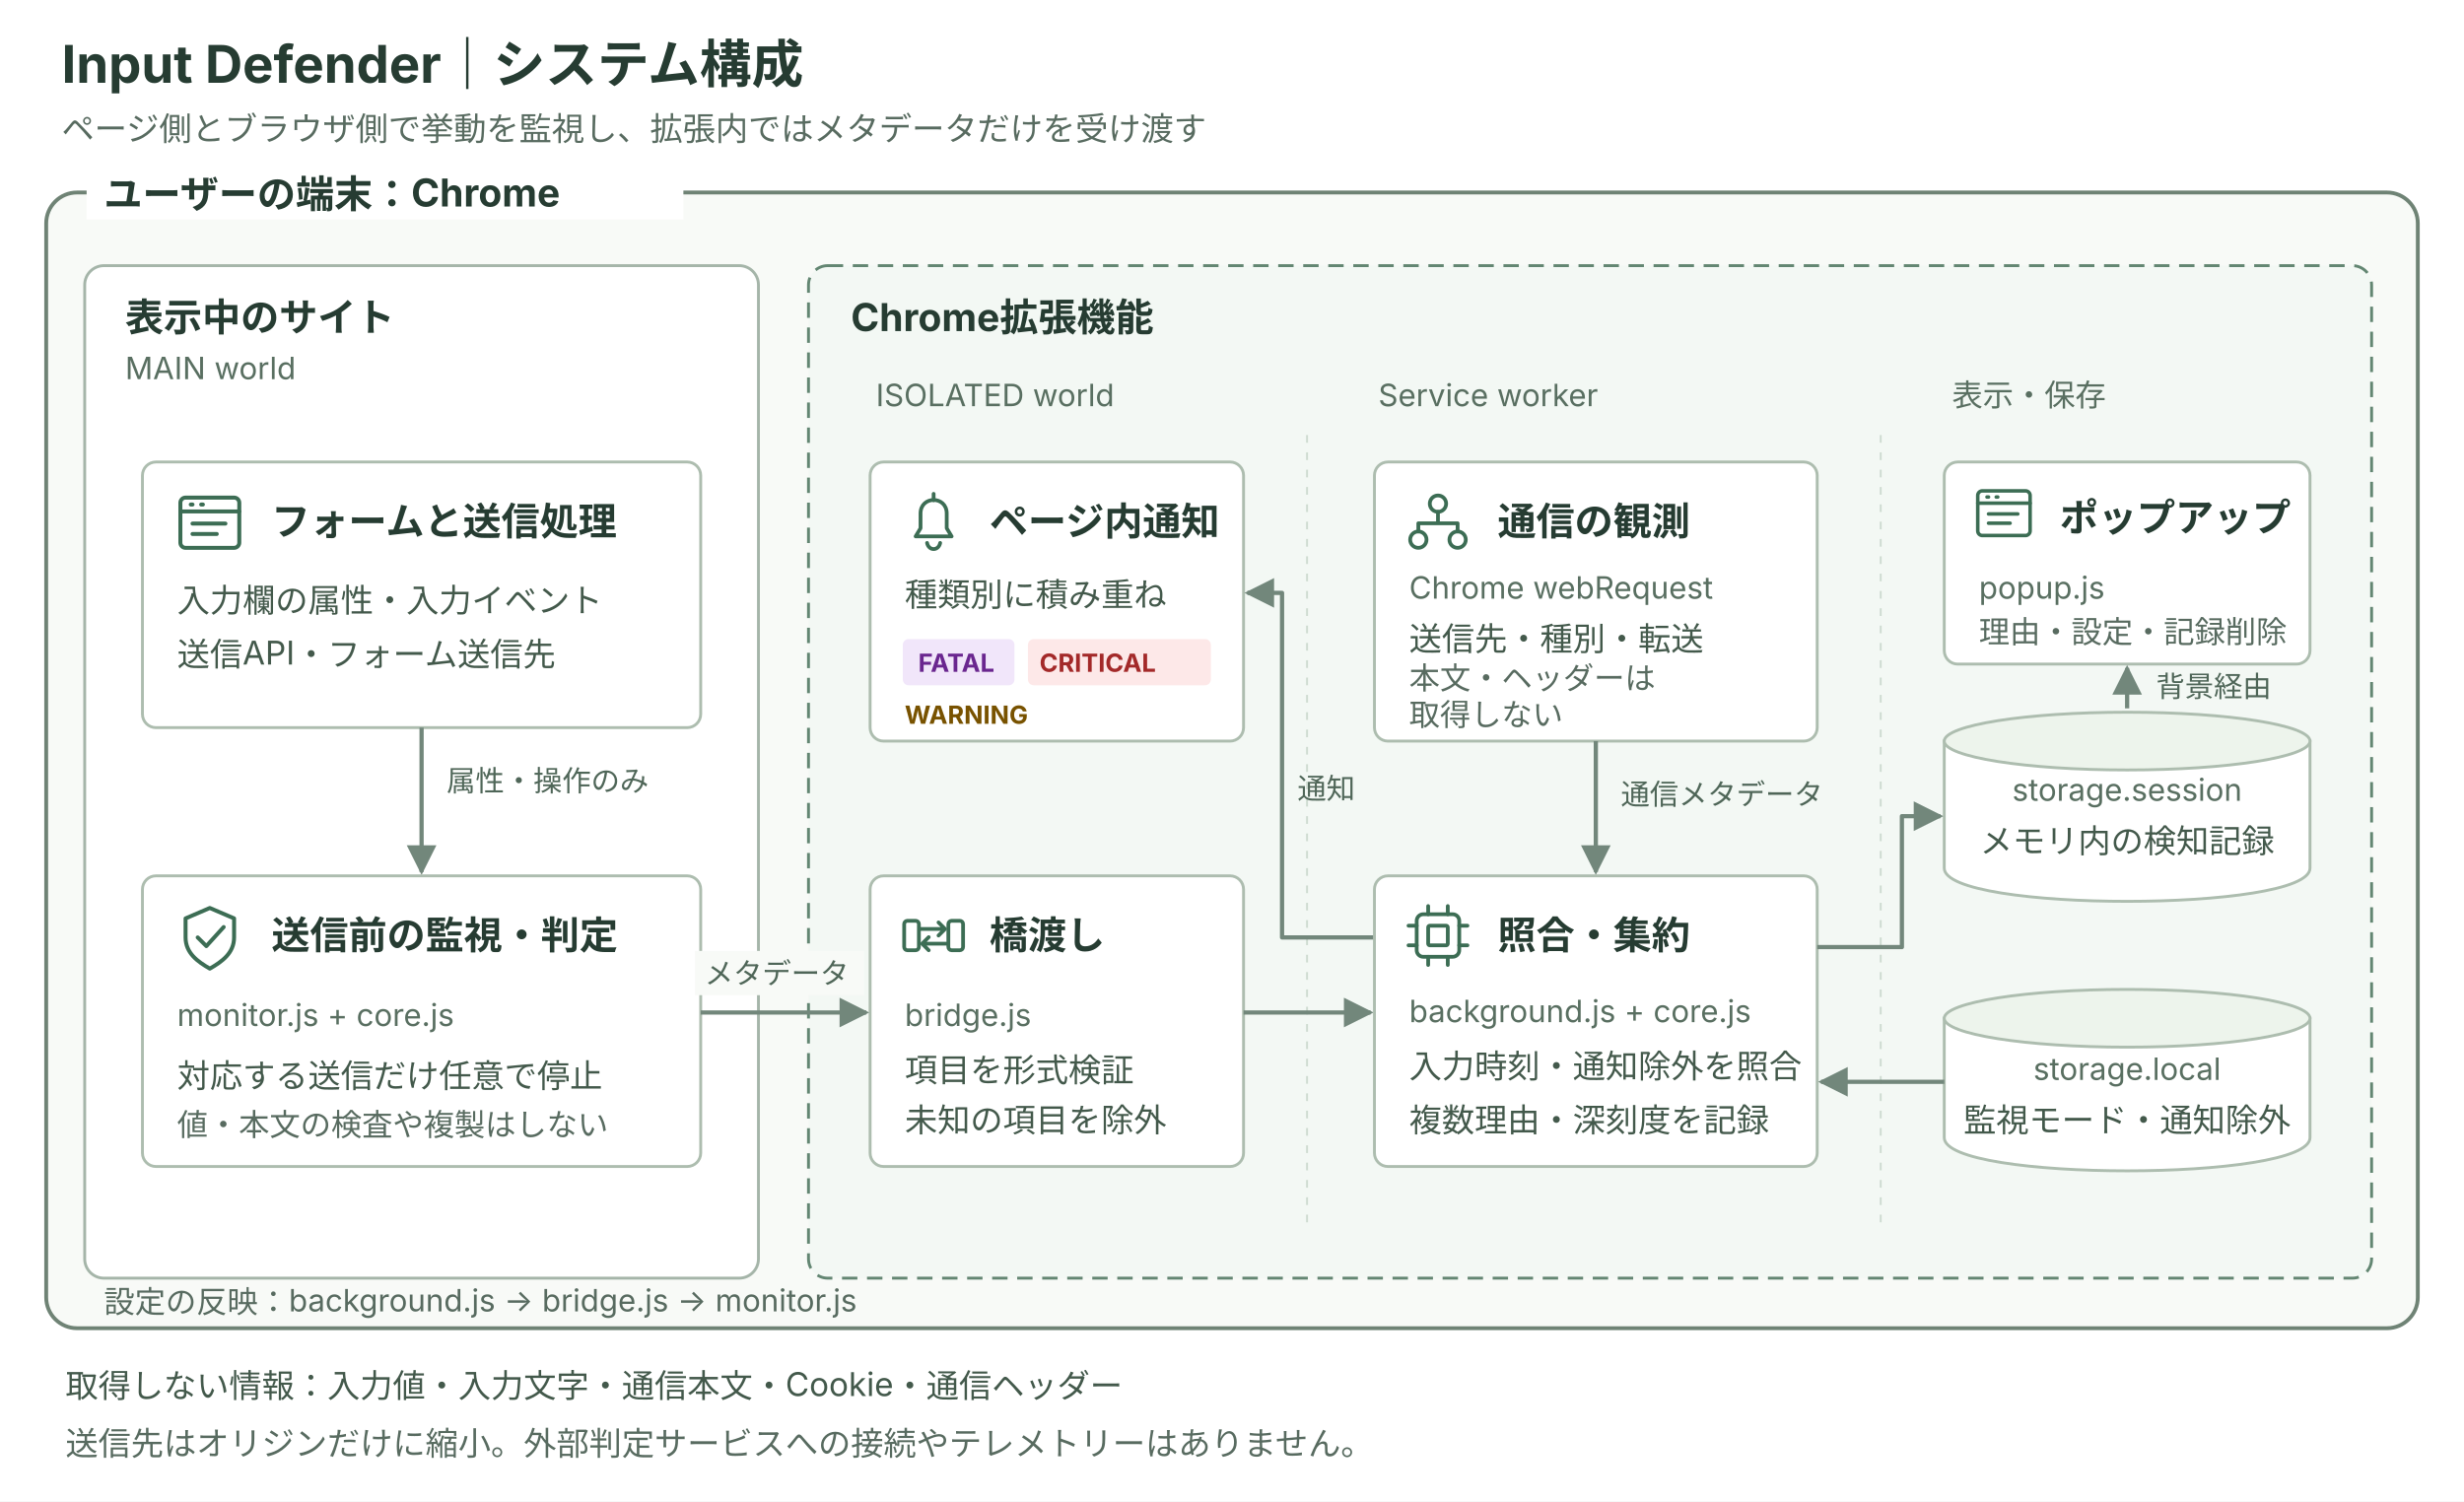
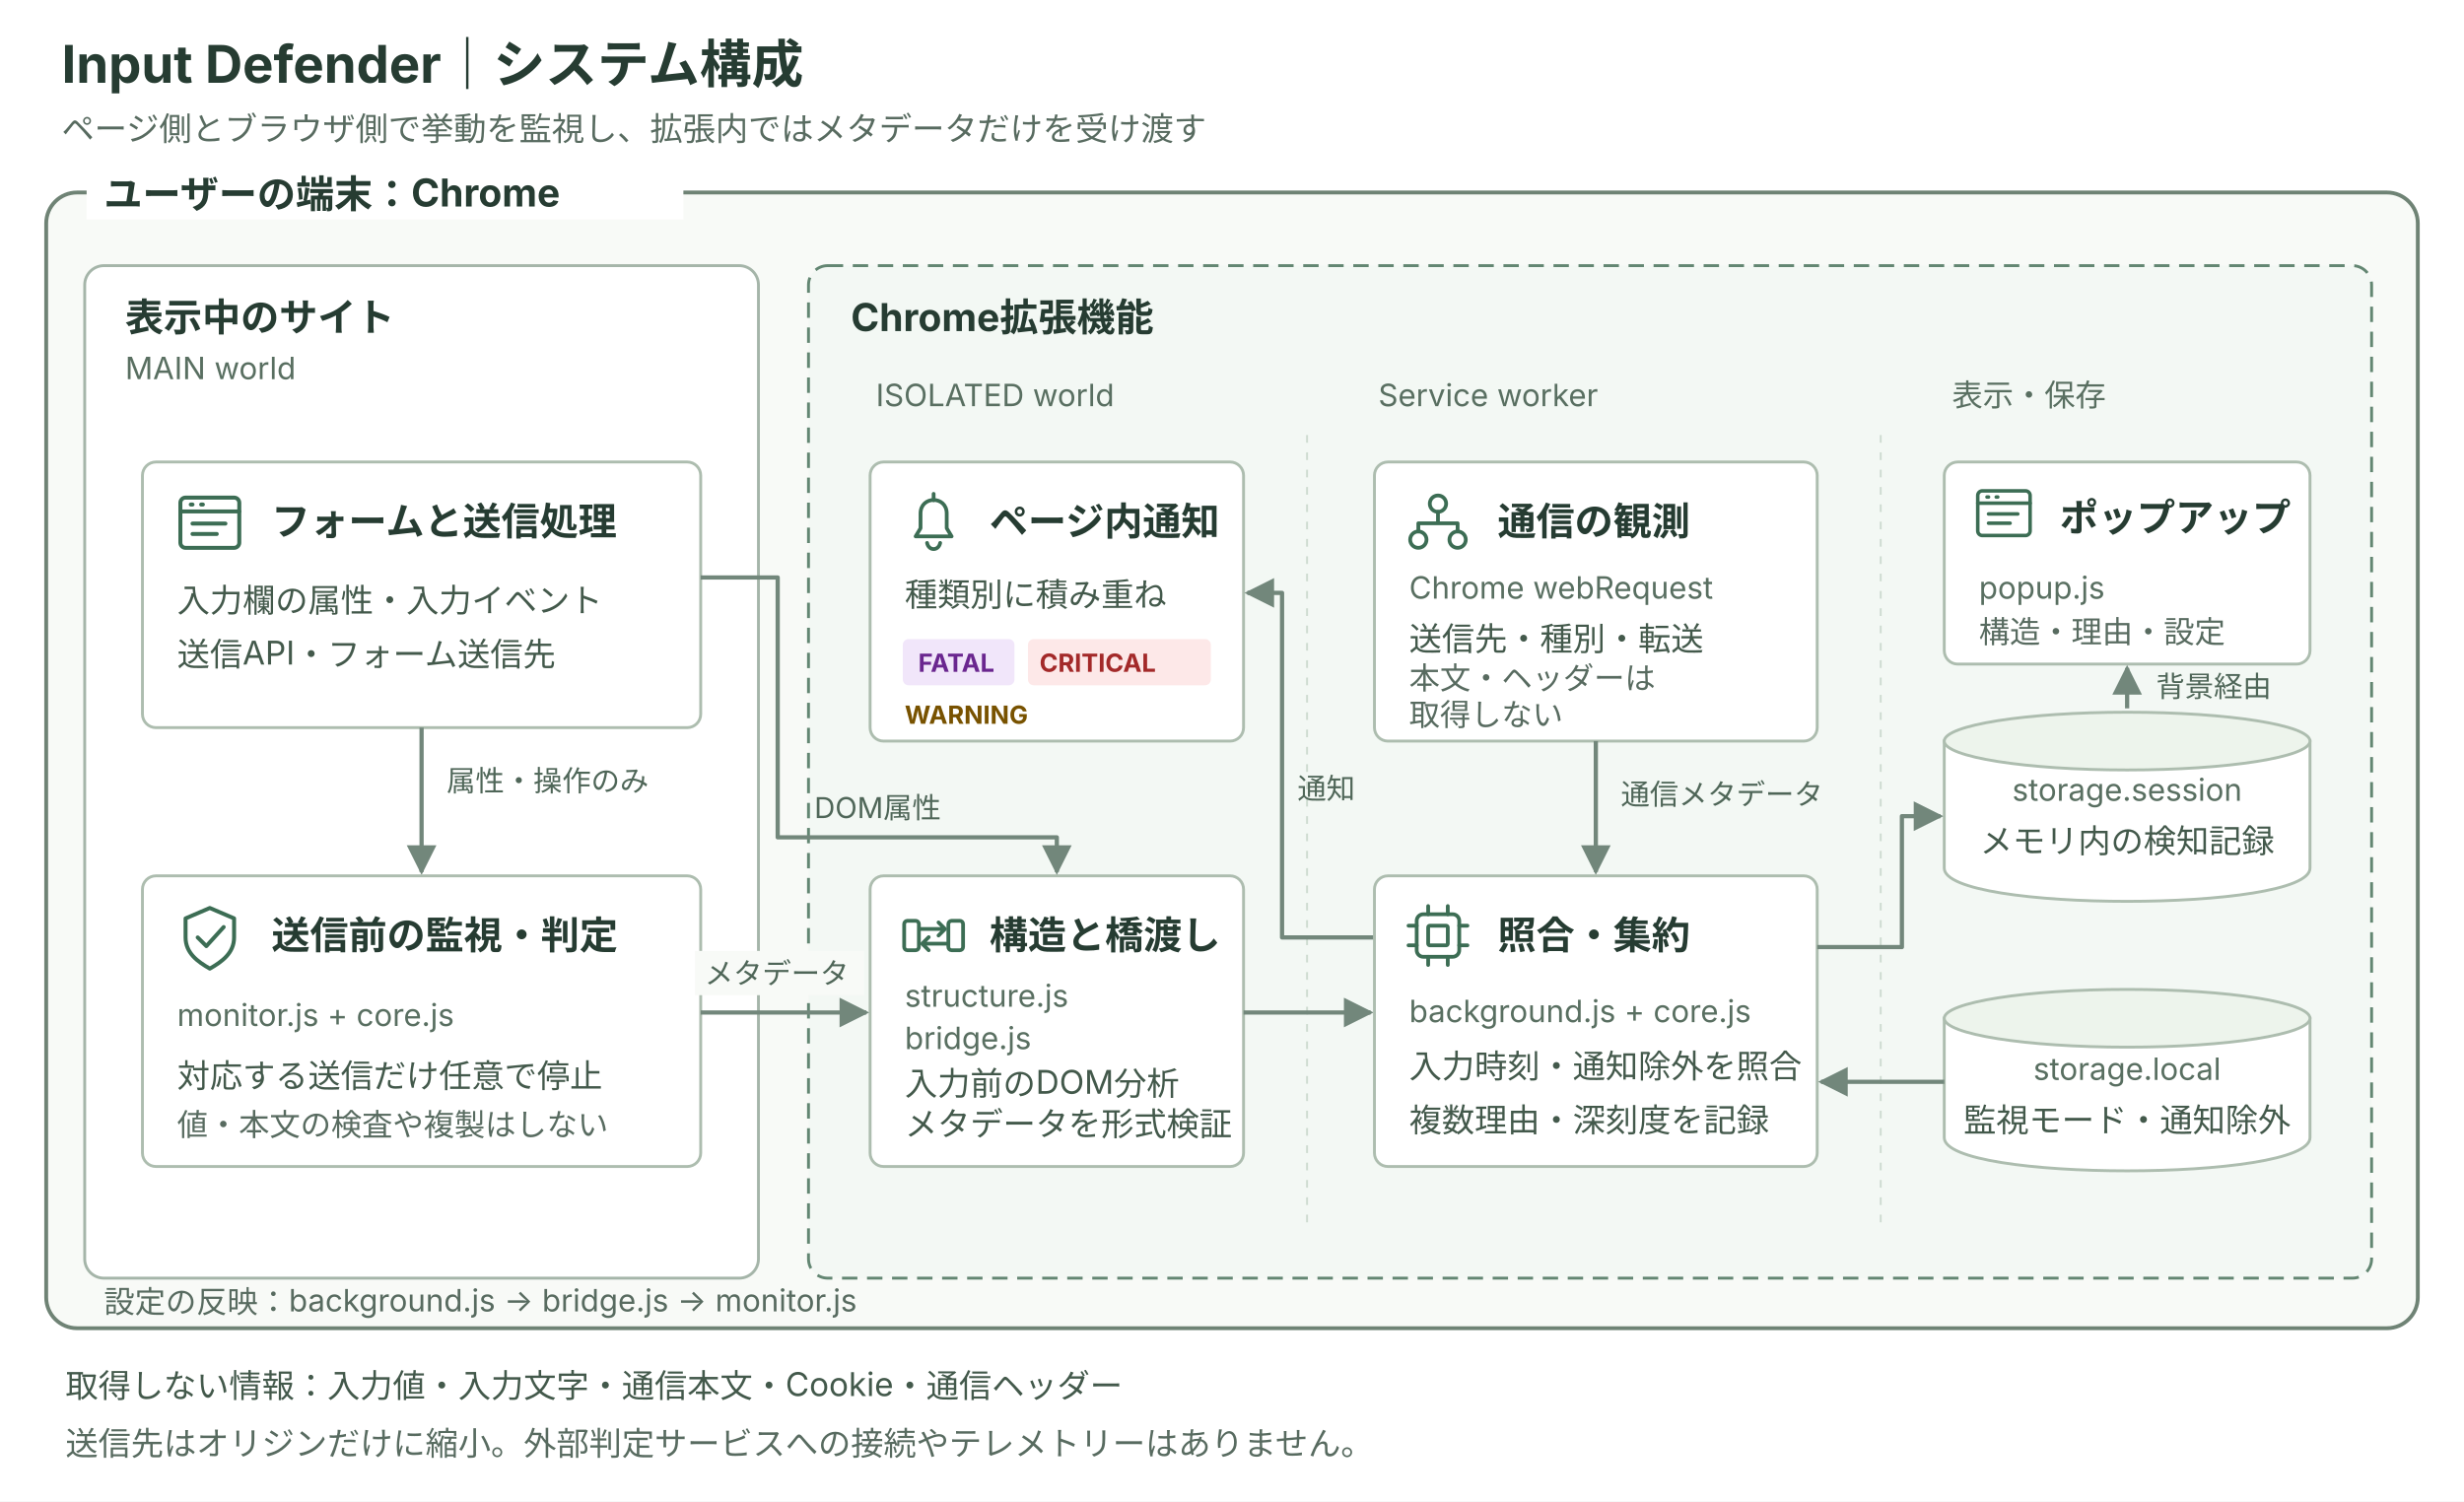
<svg xmlns="http://www.w3.org/2000/svg" width="1280" height="780" viewBox="0 0 1280 780" role="img" aria-labelledby="title description">
  <defs>
    <style>
      text{font-family:-apple-system,BlinkMacSystemFont,'Yu Gothic UI','Hiragino Kaku Gothic ProN',sans-serif;fill:#263c32}
      .heading{font-size:27px;font-weight:700}.subtitle{font-size:17px;fill:#586b60}.zone{font-size:20px;font-weight:650}.node-title{font-size:20px;font-weight:650}.file{font-size:16px;fill:#596f61}.detail{font-size:17px;fill:#43594b}.note{font-size:16px;fill:#586b60}.wire-label{font-size:15px;fill:#4f6658}.wire{fill:none;stroke:#72877b;stroke-width:2.2;stroke-linejoin:round;marker-end:url(#arrow)}.node{fill:#fff;stroke:#adbdaf;stroke-width:1.5}.icon{fill:none;stroke:#3c6d54;stroke-width:2.3;stroke-linecap:round;stroke-linejoin:round}.warning{fill:#785200}.critical{fill:#a32929}.fatal{fill:#6a268f}.level{font-size:13px;font-weight:750}
    </style>
    <marker id="arrow" viewBox="0 0 10 10" refX="9" refY="5" markerWidth="7" markerHeight="7" orient="auto-start-reverse">
      <path d="M 0 0 L 10 5 L 0 10 Z" fill="#72877b" />
    </marker>
    <symbol id="window" viewBox="0 0 40 40">
      <rect x="3" y="5" width="34" height="29" rx="3" />
      <path d="M3 13H37M9 9H10M15 9H16M10 20H29M10 26H24" />
    </symbol>
    <symbol id="shield" viewBox="0 0 40 40">
      <path d="M20 3L34 9V20C34 29 27 34 20 38C13 34 6 29 6 20V9Z" />
      <path d="M13 20L18 25L28 14" />
    </symbol>
    <symbol id="bridge" viewBox="0 0 40 40">
      <rect x="2" y="11" width="9" height="18" rx="2" />
      <rect x="29" y="11" width="9" height="18" rx="2" />
      <path d="M12 16H27M23 12L27 16L23 20M28 25H13M17 21L13 25L17 29" />
    </symbol>
    <symbol id="network" viewBox="0 0 40 40">
      <circle cx="20" cy="9" r="5" />
      <circle cx="8" cy="31" r="5" />
      <circle cx="32" cy="31" r="5" />
      <path d="M20 14V21M8 26V21H32V26" />
    </symbol>
    <symbol id="worker" viewBox="0 0 40 40">
      <rect x="7" y="7" width="26" height="26" rx="4" />
      <rect x="14" y="14" width="12" height="12" rx="1" />
      <path d="M14 2V7M26 2V7M14 33V38M26 33V38M2 14H7M2 26H7M33 14H38M33 26H38" />
    </symbol>
    <symbol id="bell" viewBox="0 0 40 40">
      <path d="M9 29H31L28 24V15C28 4 12 4 12 15V24ZM16 33C17 38 23 38 24 33M20 3V7" />
    </symbol>
  </defs>
  <rect width="1280" height="780" fill="#fff" />
  <text x="32" y="43" class="heading">Input Defender｜システム構成</text>
  <text x="32" y="73" class="subtitle">ページ側とブラウザ側で挙動を監視し、拡張内ではメタデータだけを受け渡す</text>
  <rect x="24" y="100" width="1232" height="590" rx="16" fill="#f8faf7" stroke="#6f8375" stroke-width="2" />
  <rect x="45" y="88" width="310" height="26" fill="#fff" />
  <text x="54" y="108" class="zone">ユーザーの端末：Chrome</text>
  <rect x="44" y="138" width="350" height="526" rx="10" fill="#fff" stroke="#a5b5a9" stroke-width="1.5" />
  <text x="65" y="172" class="zone">表示中のサイト</text>
  <text x="65" y="197" class="file">MAIN world</text>
  <rect x="420" y="138" width="812" height="526" rx="10" fill="#f3f8f4" stroke="#638672" stroke-width="1.5" stroke-dasharray="8 5" />
  <text x="442" y="172" class="zone">Chrome拡張機能</text>
  <text x="455" y="211" class="file">ISOLATED world</text>
  <text x="716" y="211" class="file">Service worker</text>
  <text x="1014" y="211" class="file">表示・保存</text>
  <path d="M679 226V640M977 226V640" fill="none" stroke="#cedbd0" stroke-dasharray="4 5" />
  <g id="page-form" data-bounds="74 240 290 138">
    <rect x="74" y="240" width="290" height="138" rx="7" class="node" />
    <use href="#window" x="91" y="254" width="36" height="36" class="icon" />
    <text x="141" y="278" class="node-title">フォームと送信処理</text>
    <text x="92" y="318" class="detail">入力欄の属性・入力イベント</text>
    <text x="92" y="346" class="detail">送信API・フォーム送信先</text>
  </g>
  <path d="M219 378V453" class="wire" />
  <text x="232" y="411" class="wire-label">属性・操作のみ</text>
  <g id="page-monitor" data-bounds="74 455 290 151">
    <rect x="74" y="455" width="290" height="151" rx="7" class="node" />
    <use href="#shield" x="91" y="469" width="36" height="36" class="icon" />
    <text x="141" y="493" class="node-title">送信前の監視・判定</text>
    <text x="92" y="533" class="file">monitor.js + core.js</text>
    <text x="92" y="565" class="detail">対応する送信だけ任意で停止</text>
    <text x="92" y="590" class="note">値・本文の検査や複製はしない</text>
  </g>
  <g id="isolated-bridge" data-bounds="452 455 194 151">
    <rect x="452" y="455" width="194" height="151" rx="7" class="node" />
    <use href="#bridge" x="468" y="469" width="34" height="34" class="icon" />
-     <text x="514" y="493" class="node-title">橋渡し</text>
-     <text x="470" y="533" class="file">bridge.js</text>
-     <text x="470" y="562" class="detail">項目を形式検証</text>
-     <text x="470" y="588" class="detail">未知の項目を除外</text>
+     <text x="514" y="493" class="node-title">構造と橋渡し</text>
+     <text x="470" y="523" class="file">structure.js</text>
+     <text x="470" y="545" class="file">bridge.js</text>
+     <text x="470" y="569" class="detail">入力前のDOM分析</text>
+     <text x="470" y="590" class="detail">メタデータを形式検証</text>
  </g>
+   <path d="M364 300H404V435H549V453" class="wire" />
+   <text x="423" y="425" class="wire-label">DOM属性</text>
  <path d="M364 526H450" class="wire" />
  <rect x="361" y="494" width="88" height="23" fill="#f8faf7" />
  <text x="366" y="511" class="wire-label">メタデータ</text>
  <path d="M646 526H712" class="wire" />
  <g id="page-notifications" data-bounds="452 240 194 145">
    <rect x="452" y="240" width="194" height="145" rx="7" class="node" />
    <use href="#bell" x="468" y="254" width="34" height="34" class="icon" />
    <text x="514" y="278" class="node-title">ページ内通知</text>
    <text x="470" y="315" class="detail">種類別に積み重ね</text>
    <rect x="469" y="332" width="58" height="24" rx="3" fill="#f1e6fa" />
    <text x="477" y="349" class="level fatal">FATAL</text>
    <rect x="534" y="332" width="95" height="24" rx="3" fill="#fde8e8" />
    <text x="540" y="349" class="level critical">CRITICAL</text>
    <text x="470" y="376" class="level warning">WARNING</text>
  </g>
  <path d="M714 487H666V308H648" class="wire" />
  <text x="674" y="415" class="wire-label">通知</text>
  <g id="browser-observer" data-bounds="714 240 230 145">
    <rect x="714" y="240" width="230" height="145" rx="7" class="node" />
    <use href="#network" x="730" y="254" width="34" height="34" class="icon" />
    <text x="778" y="278" class="node-title">通信の観測</text>
    <text x="732" y="311" class="file">Chrome webRequest</text>
    <text x="732" y="338" class="detail">送信先・種別・転送</text>
    <text x="732" y="358" class="note">本文・ヘッダーは</text>
    <text x="732" y="377" class="note">取得しない</text>
  </g>
  <path d="M829 385V453" class="wire" />
  <text x="842" y="418" class="wire-label">通信メタデータ</text>
  <g id="background-worker" data-bounds="714 455 230 151">
    <rect x="714" y="455" width="230" height="151" rx="7" class="node" />
    <use href="#worker" x="730" y="469" width="34" height="34" class="icon" />
    <text x="778" y="493" class="node-title">照合・集約</text>
    <text x="732" y="531" class="file">background.js + core.js</text>
    <text x="732" y="560" class="detail">入力時刻・通知除外を照合</text>
    <text x="732" y="588" class="detail">複数理由・深刻度を記録</text>
  </g>
  <g id="session-storage" data-bounds="1010 370 190 98">
    <path d="M1010 385V451C1010 474 1200 474 1200 451V385Z" fill="#fff" stroke="#adbdaf" stroke-width="1.5" />
    <ellipse cx="1105" cy="385" rx="95" ry="15" fill="#edf4ec" stroke="#adbdaf" stroke-width="1.5" />
    <text x="1105" y="416" text-anchor="middle" class="file">storage.session</text>
    <text x="1105" y="443" text-anchor="middle" class="detail">メモリ内の検知記録</text>
  </g>
  <path d="M944 492H988V424H1008" class="wire" />
  <g id="extension-popup" data-bounds="1010 240 190 105">
    <rect x="1010" y="240" width="190" height="105" rx="7" class="node" />
    <use href="#window" x="1025" y="251" width="32" height="32" class="icon" />
    <text x="1070" y="276" class="node-title">ポップアップ</text>
    <text x="1028" y="311" class="file">popup.js</text>
-     <text x="1028" y="334" class="note">理由・設定・記録削除</text>
+     <text x="1028" y="334" class="note">構造・理由・設定</text>
  </g>
  <path d="M1105 368V347" class="wire" />
  <text x="1120" y="362" class="wire-label">背景経由</text>
  <g id="local-settings" data-bounds="1010 514 190 100">
    <path d="M1010 529V591C1010 614 1200 614 1200 591V529Z" fill="#fff" stroke="#adbdaf" stroke-width="1.5" />
    <ellipse cx="1105" cy="529" rx="95" ry="15" fill="#edf4ec" stroke="#adbdaf" stroke-width="1.5" />
    <text x="1105" y="561" text-anchor="middle" class="file">storage.local</text>
    <text x="1105" y="588" text-anchor="middle" class="detail">監視モード・通知除外</text>
  </g>
  <path d="M1010 562H946" class="wire" />
  <text x="54" y="682" class="note">設定の反映：background.js → bridge.js → monitor.js</text>
  <text x="34" y="726" class="detail">取得しない情報：入力値・入力文字・通信本文・Cookie・通信ヘッダー</text>
  <text x="34" y="756" class="subtitle">送信先はオリジンだけに縮小。外部判定サービスへの接続やテレメトリーはありません。</text>
</svg>
